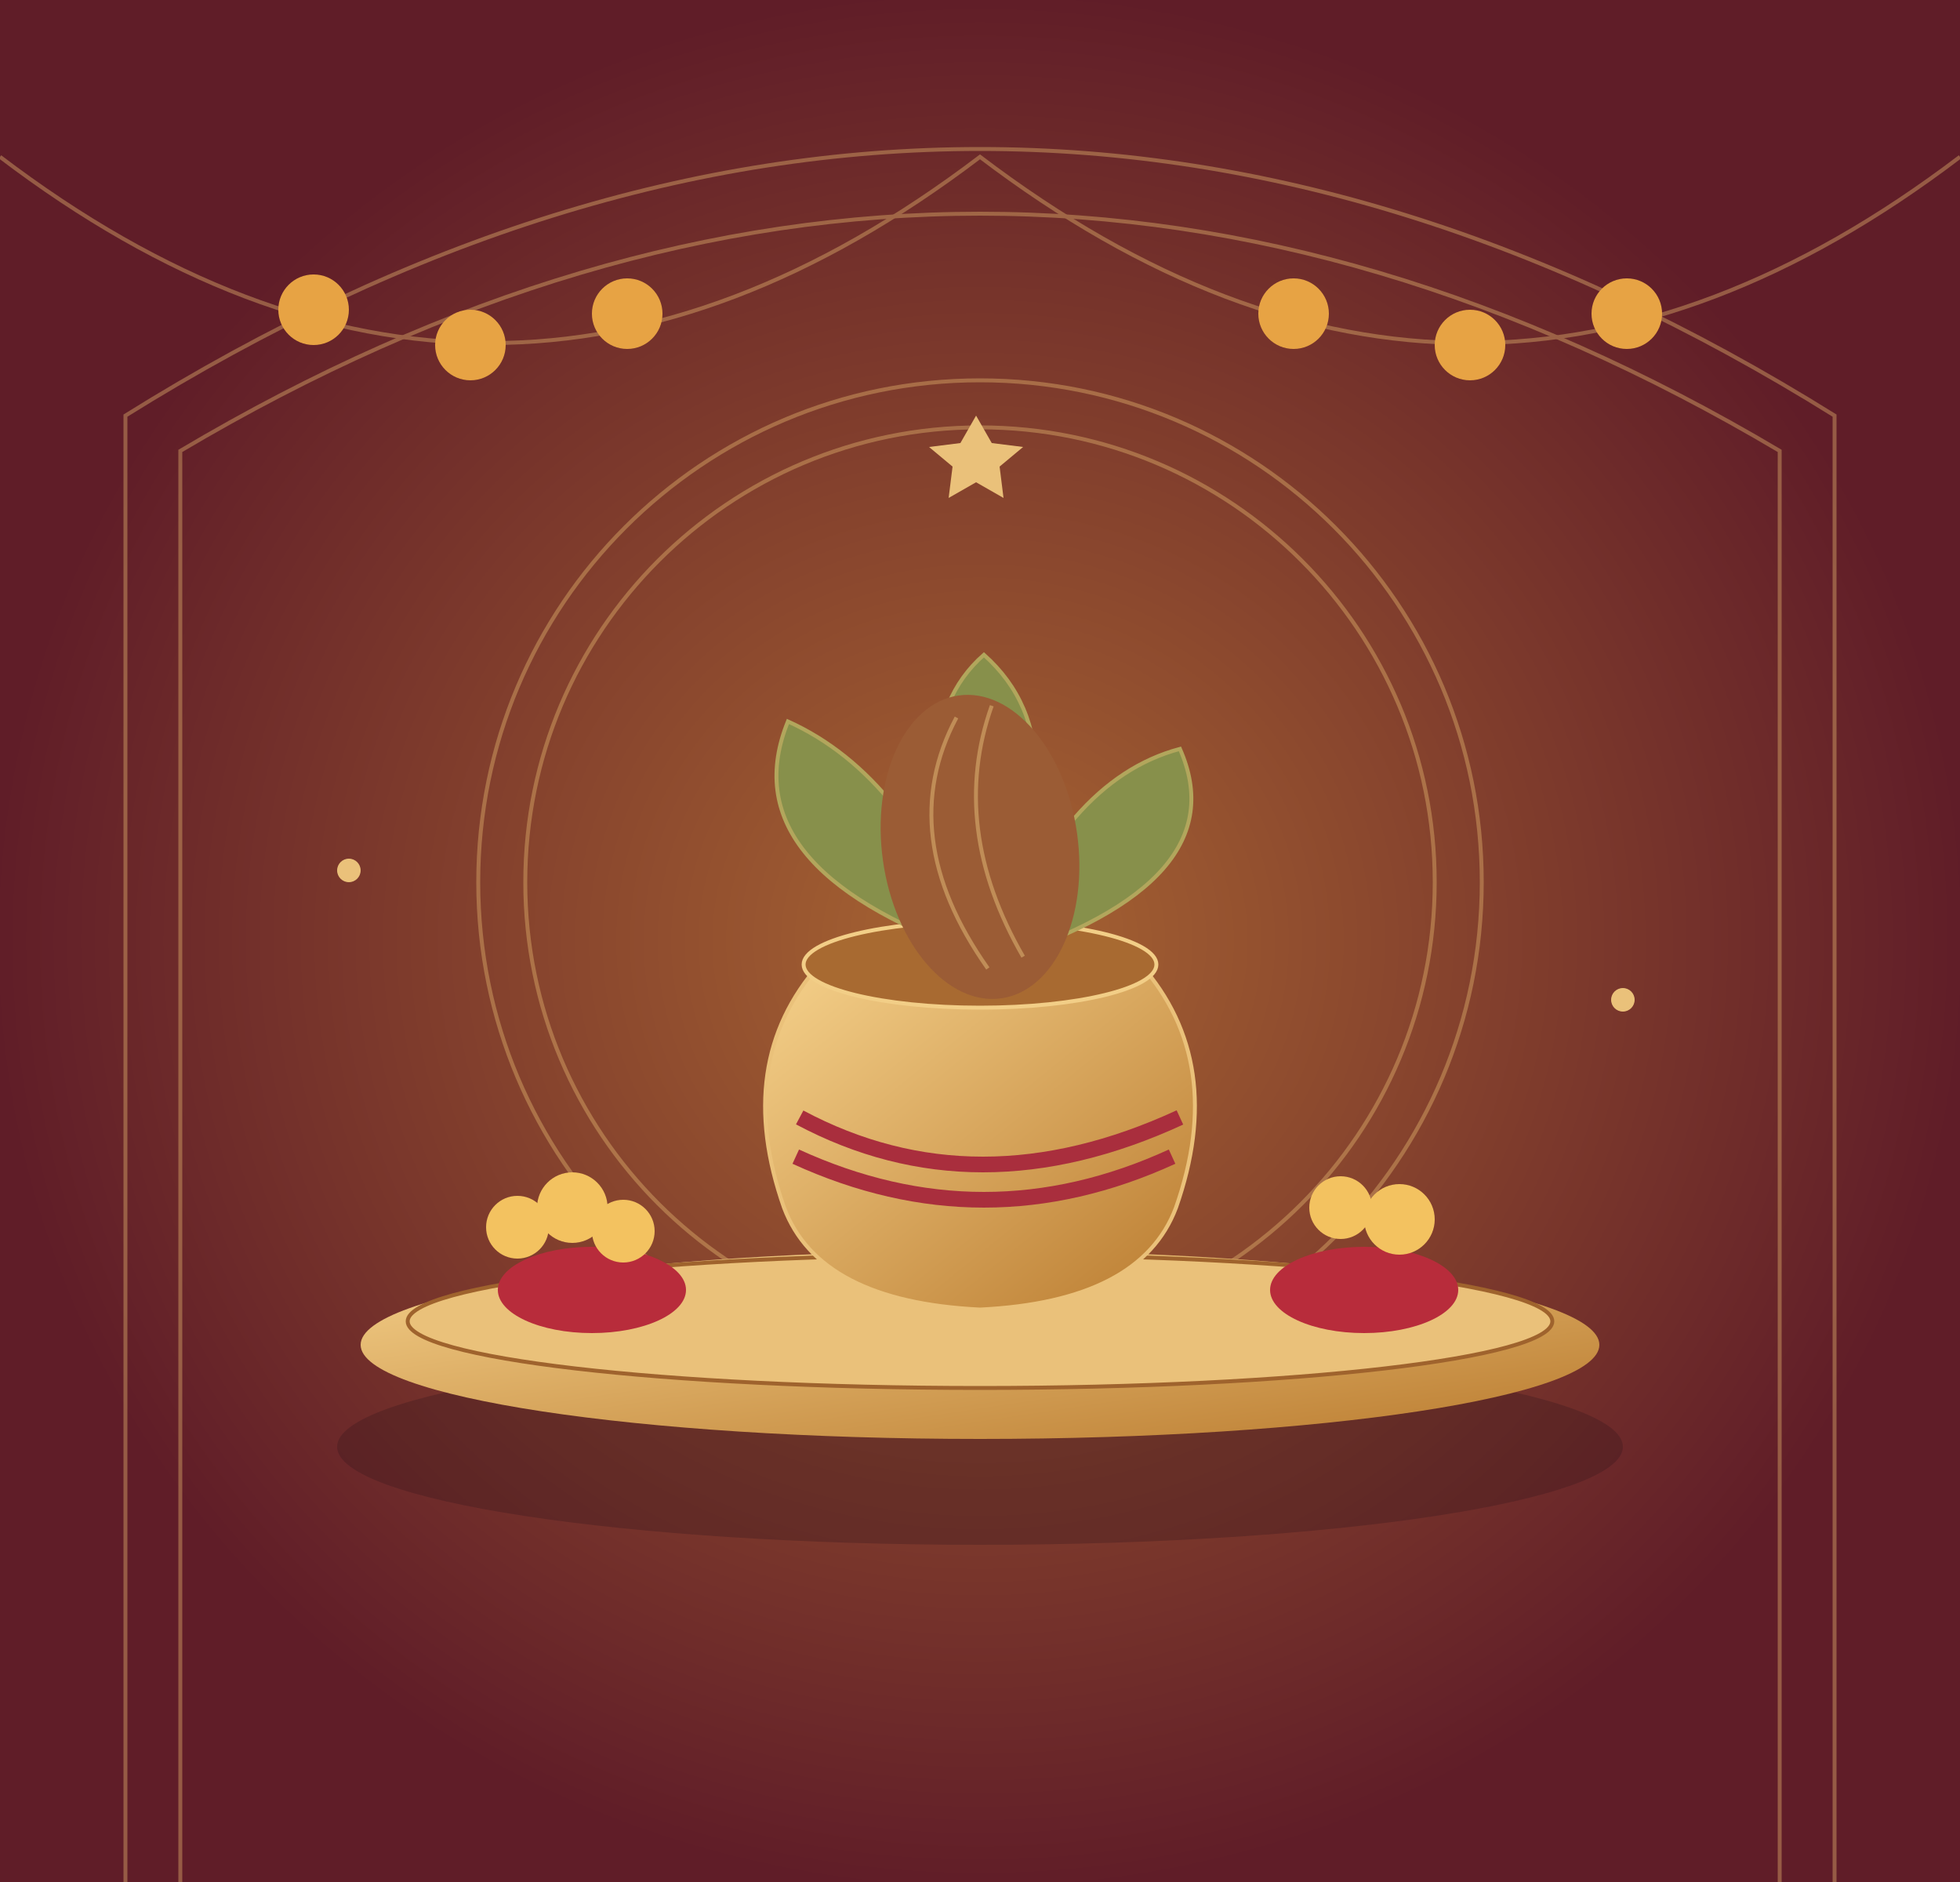
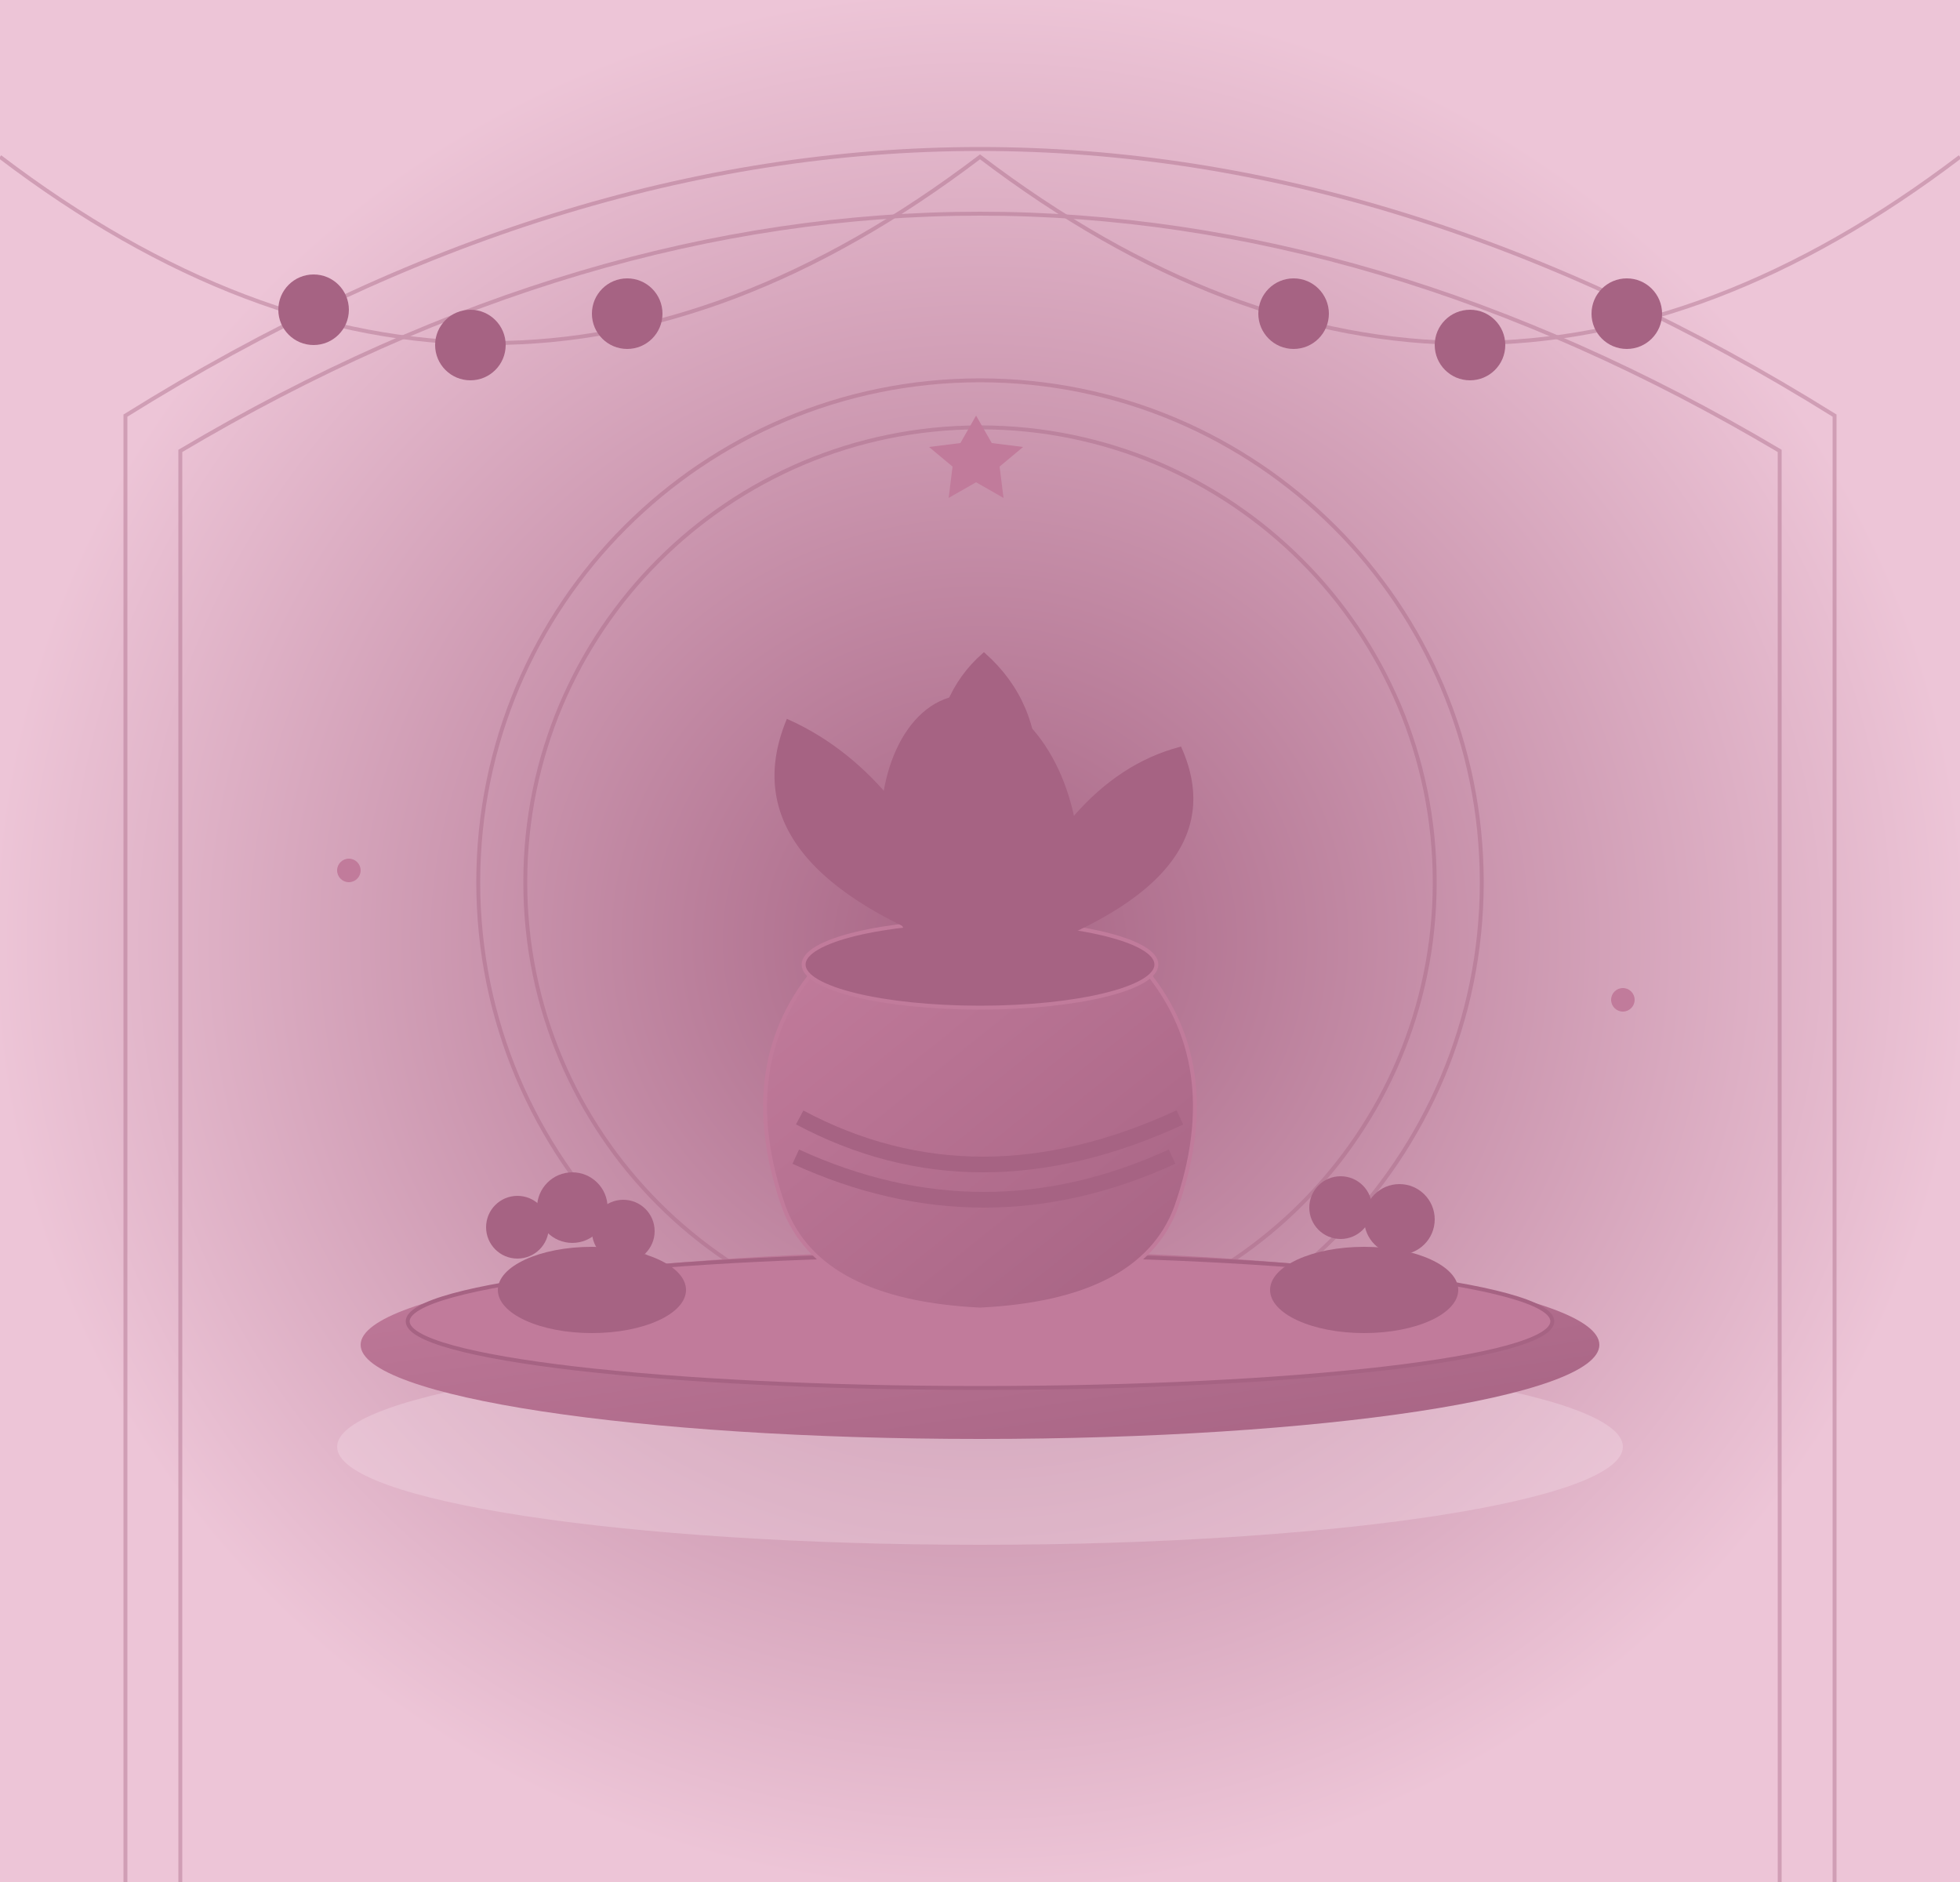
<svg xmlns="http://www.w3.org/2000/svg" viewBox="0 0 500 480">
  <defs>
    <radialGradient id="b">
-       <stop stop-color="#a86532" />
-       <stop offset="1" stop-color="#601d28" />
+       <stop stop-color="#a66383" />
+       <stop offset="1" stop-color="#edc5d7" />
    </radialGradient>
    <linearGradient id="g" x2="1" y2="1">
-       <stop stop-color="#f5d18b" />
-       <stop offset="1" stop-color="#ba7b2f" />
+       <stop stop-color="#c17b9b" />
+       <stop offset="1" stop-color="#a66383" />
    </linearGradient>
  </defs>
  <rect width="500" height="480" fill="url(#b)" />
-   <g stroke="#e6ba70" fill="none" opacity=".4">
+   <g stroke="#a66383" fill="none" opacity=".4">
    <path d="M32 480V106Q250-30 468 106V480M46 480V115Q250-6 454 115V480" />
    <circle cx="250" cy="225" r="128" />
    <circle cx="250" cy="225" r="116" />
    <path d="M0 40Q125 135 250 40Q375 135 500 40" />
  </g>
-   <g fill="#e7a344">
+   <g fill="#a66383">
    <circle cx="80" cy="79" r="9" />
    <circle cx="120" cy="88" r="9" />
    <circle cx="160" cy="80" r="9" />
    <circle cx="330" cy="80" r="9" />
    <circle cx="375" cy="88" r="9" />
    <circle cx="415" cy="80" r="9" />
  </g>
-   <ellipse cx="250" cy="369" rx="164" ry="25" fill="#32141b" opacity=".3" />
+   <ellipse cx="250" cy="369" rx="164" ry="25" fill="#f8e3ed" opacity=".3" />
  <ellipse cx="250" cy="343" rx="158" ry="24" fill="url(#g)" />
-   <ellipse cx="250" cy="337" rx="146" ry="17" fill="#eac17a" stroke="#9f632d" />
-   <path d="M209 246Q187 271 200 308Q209 332 250 334Q291 332 300 308Q313 271 291 246Z" fill="url(#g)" stroke="#eac17a" />
-   <ellipse cx="250" cy="246" rx="45" ry="11" fill="#a86a31" stroke="#f2ce87" />
-   <path d="M204 285Q249 309 301 285M203 295Q251 317 299 295" stroke="#a92e3d" fill="none" stroke-width="4" />
-   <g fill="#87904b" stroke="#b2a65c">
+   <ellipse cx="250" cy="337" rx="146" ry="17" fill="#c17b9b" stroke="#a66383" />
+   <path d="M209 246Q187 271 200 308Q209 332 250 334Q291 332 300 308Q313 271 291 246Z" fill="url(#g)" stroke="#c17b9b" />
+   <ellipse cx="250" cy="246" rx="45" ry="11" fill="#a66383" stroke="#c17b9b" />
+   <path d="M204 285Q249 309 301 285M203 295Q251 317 299 295" stroke="#a66383" fill="none" stroke-width="4" />
+   <g fill="#a66383" stroke="#a66383">
    <path d="M248 243Q186 221 201 184Q232 198 248 243ZM250 243Q227 188 251 167Q278 191 250 243ZM254 245Q271 199 301 191Q316 225 254 245Z" />
  </g>
-   <ellipse cx="250" cy="216" rx="25" ry="39" fill="#9b5c35" transform="rotate(-8 250 216)" />
-   <path d="M244 183Q228 213 252 247M253 180Q242 211 261 244" stroke="#c08d57" fill="none" />
-   <g fill="#b82c3b">
+   <ellipse cx="250" cy="216" rx="25" ry="39" fill="#a66383" transform="rotate(-8 250 216)" />
+   <path d="M244 183Q228 213 252 247M253 180Q242 211 261 244" stroke="#a66383" fill="none" />
+   <g fill="#a66383">
    <ellipse cx="151" cy="329" rx="24" ry="11" />
    <ellipse cx="348" cy="329" rx="24" ry="11" />
  </g>
-   <g fill="#f3c260">
+   <g fill="#a66383">
    <circle cx="132" cy="313" r="8" />
    <circle cx="146" cy="308" r="9" />
    <circle cx="159" cy="314" r="8" />
    <circle cx="342" cy="308" r="8" />
    <circle cx="357" cy="311" r="9" />
  </g>
-   <g fill="#eac17a">
+   <g fill="#c17b9b">
    <path d="M249 106l4 7 8 1-6 5 1 8-7-4-7 4 1-8-6-5 8-1Z" />
    <circle cx="89" cy="222" r="3" />
    <circle cx="414" cy="255" r="3" />
  </g>
</svg>
